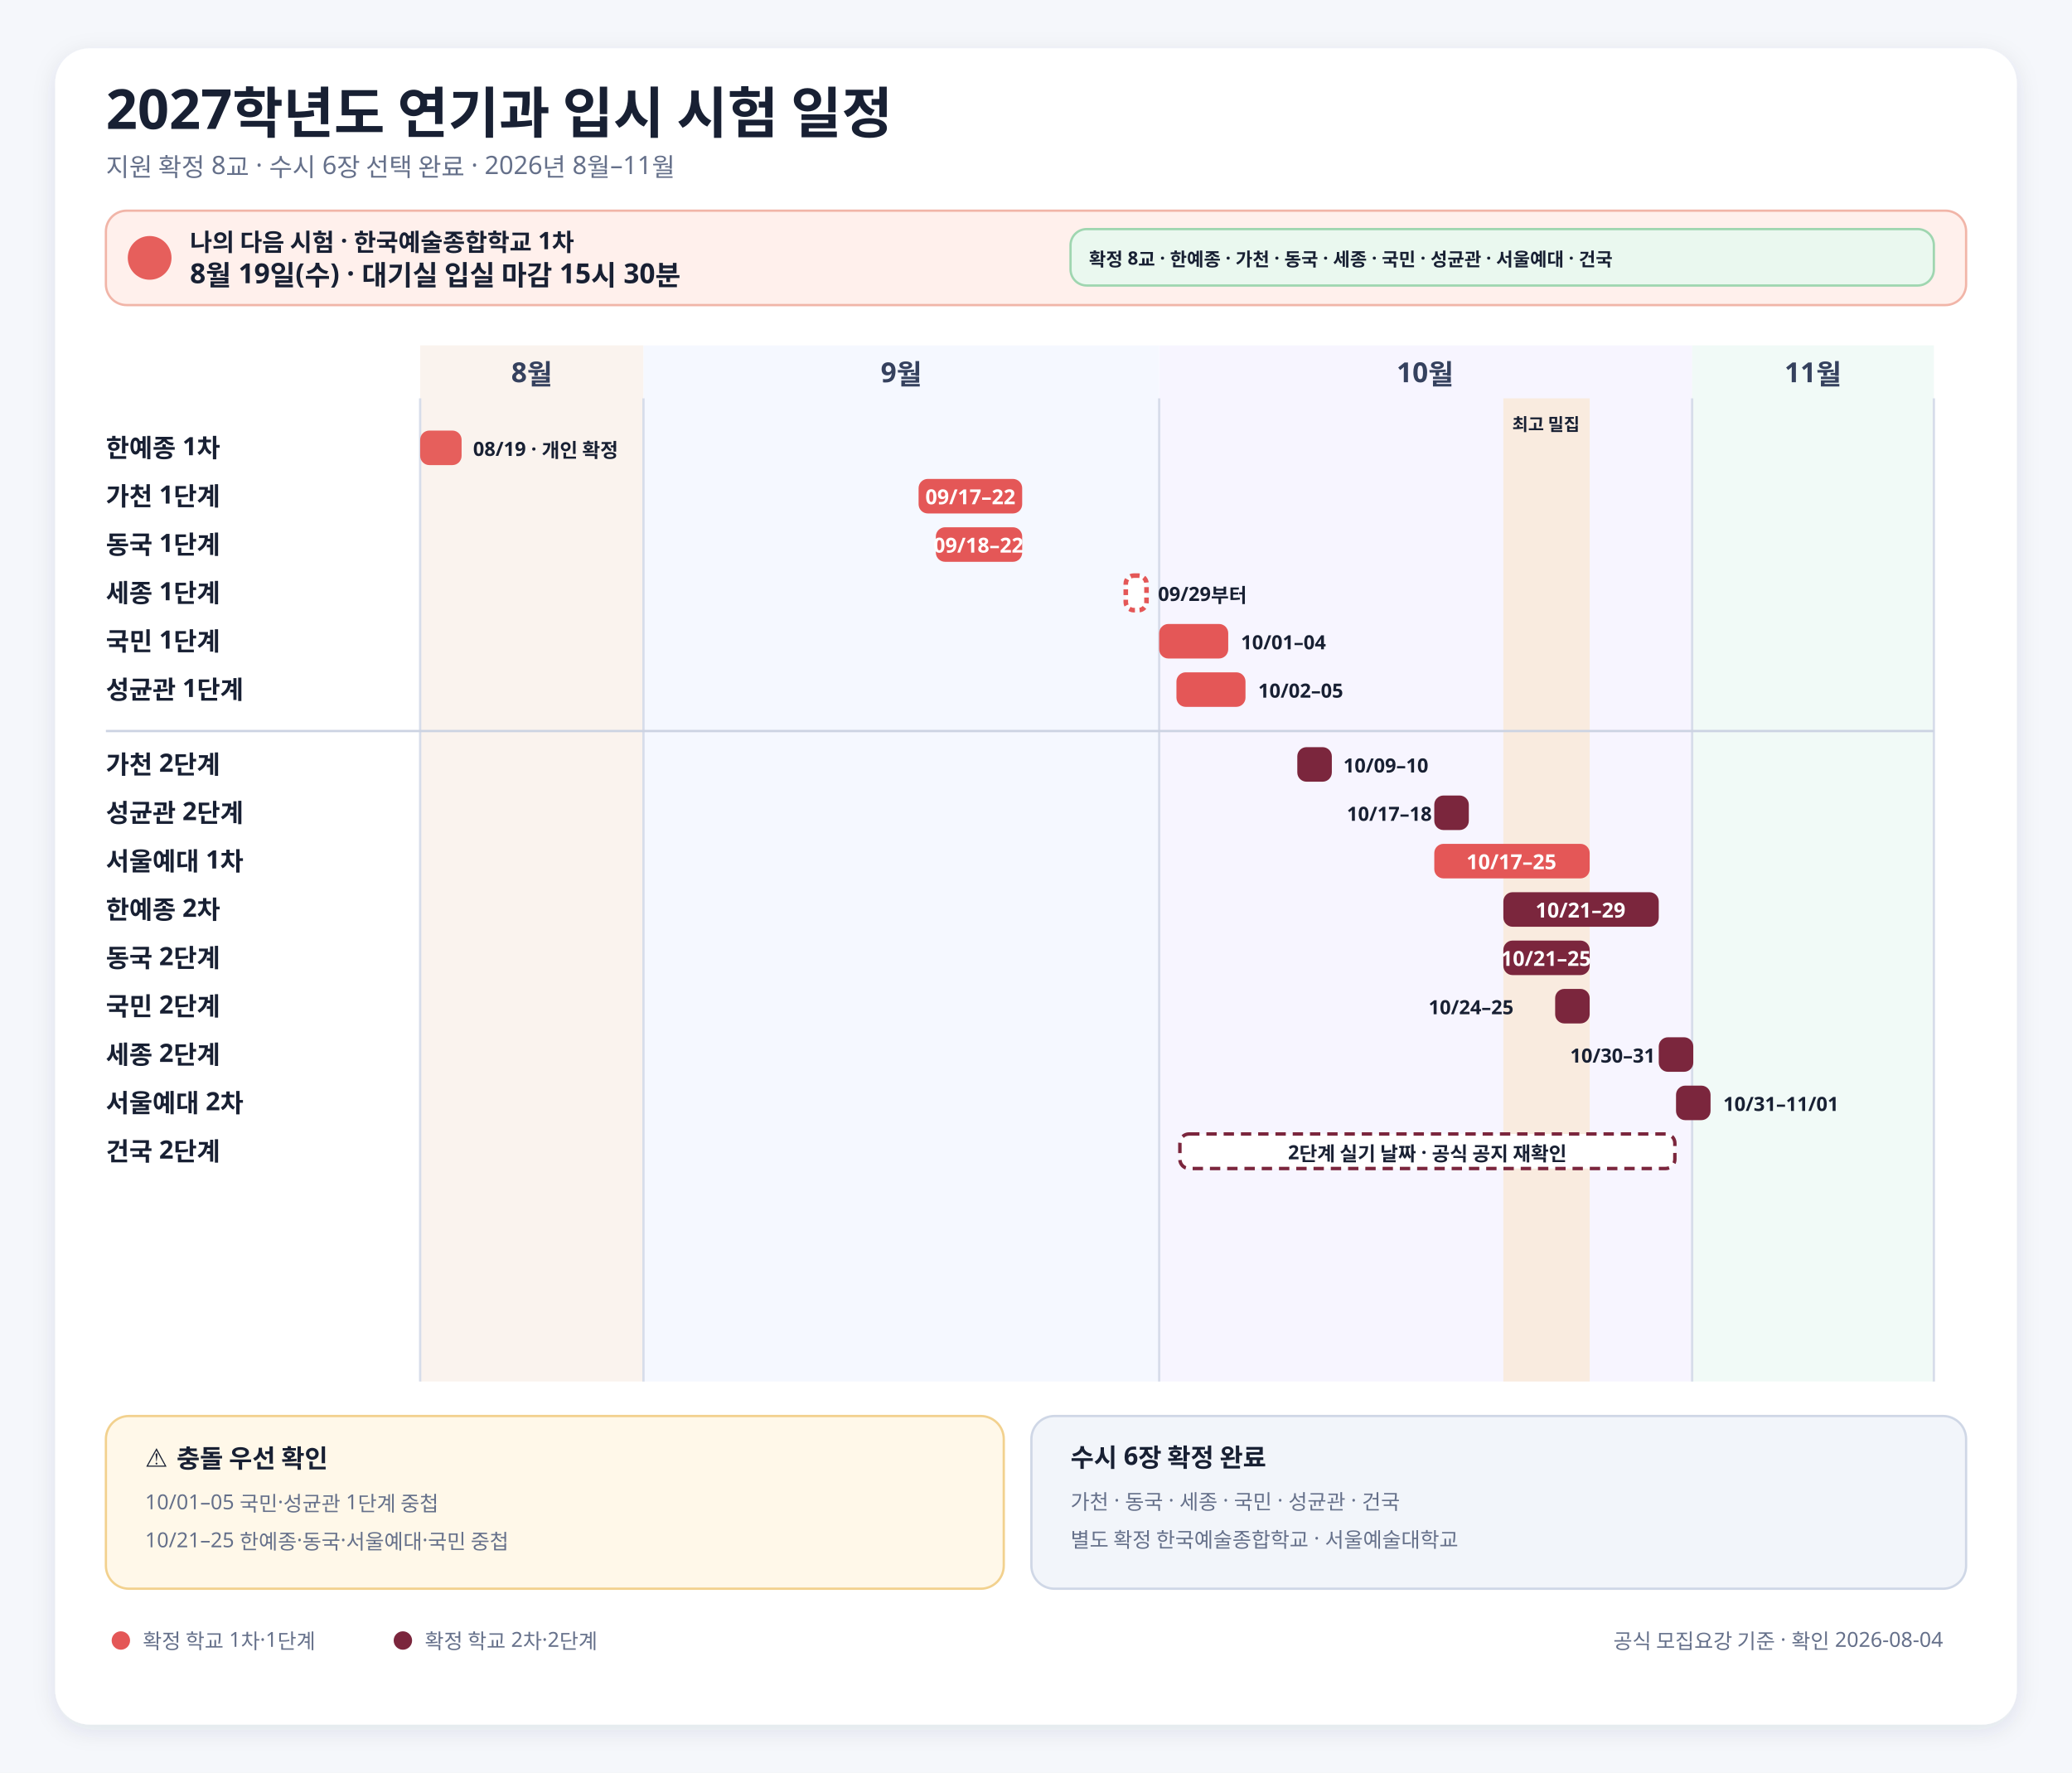
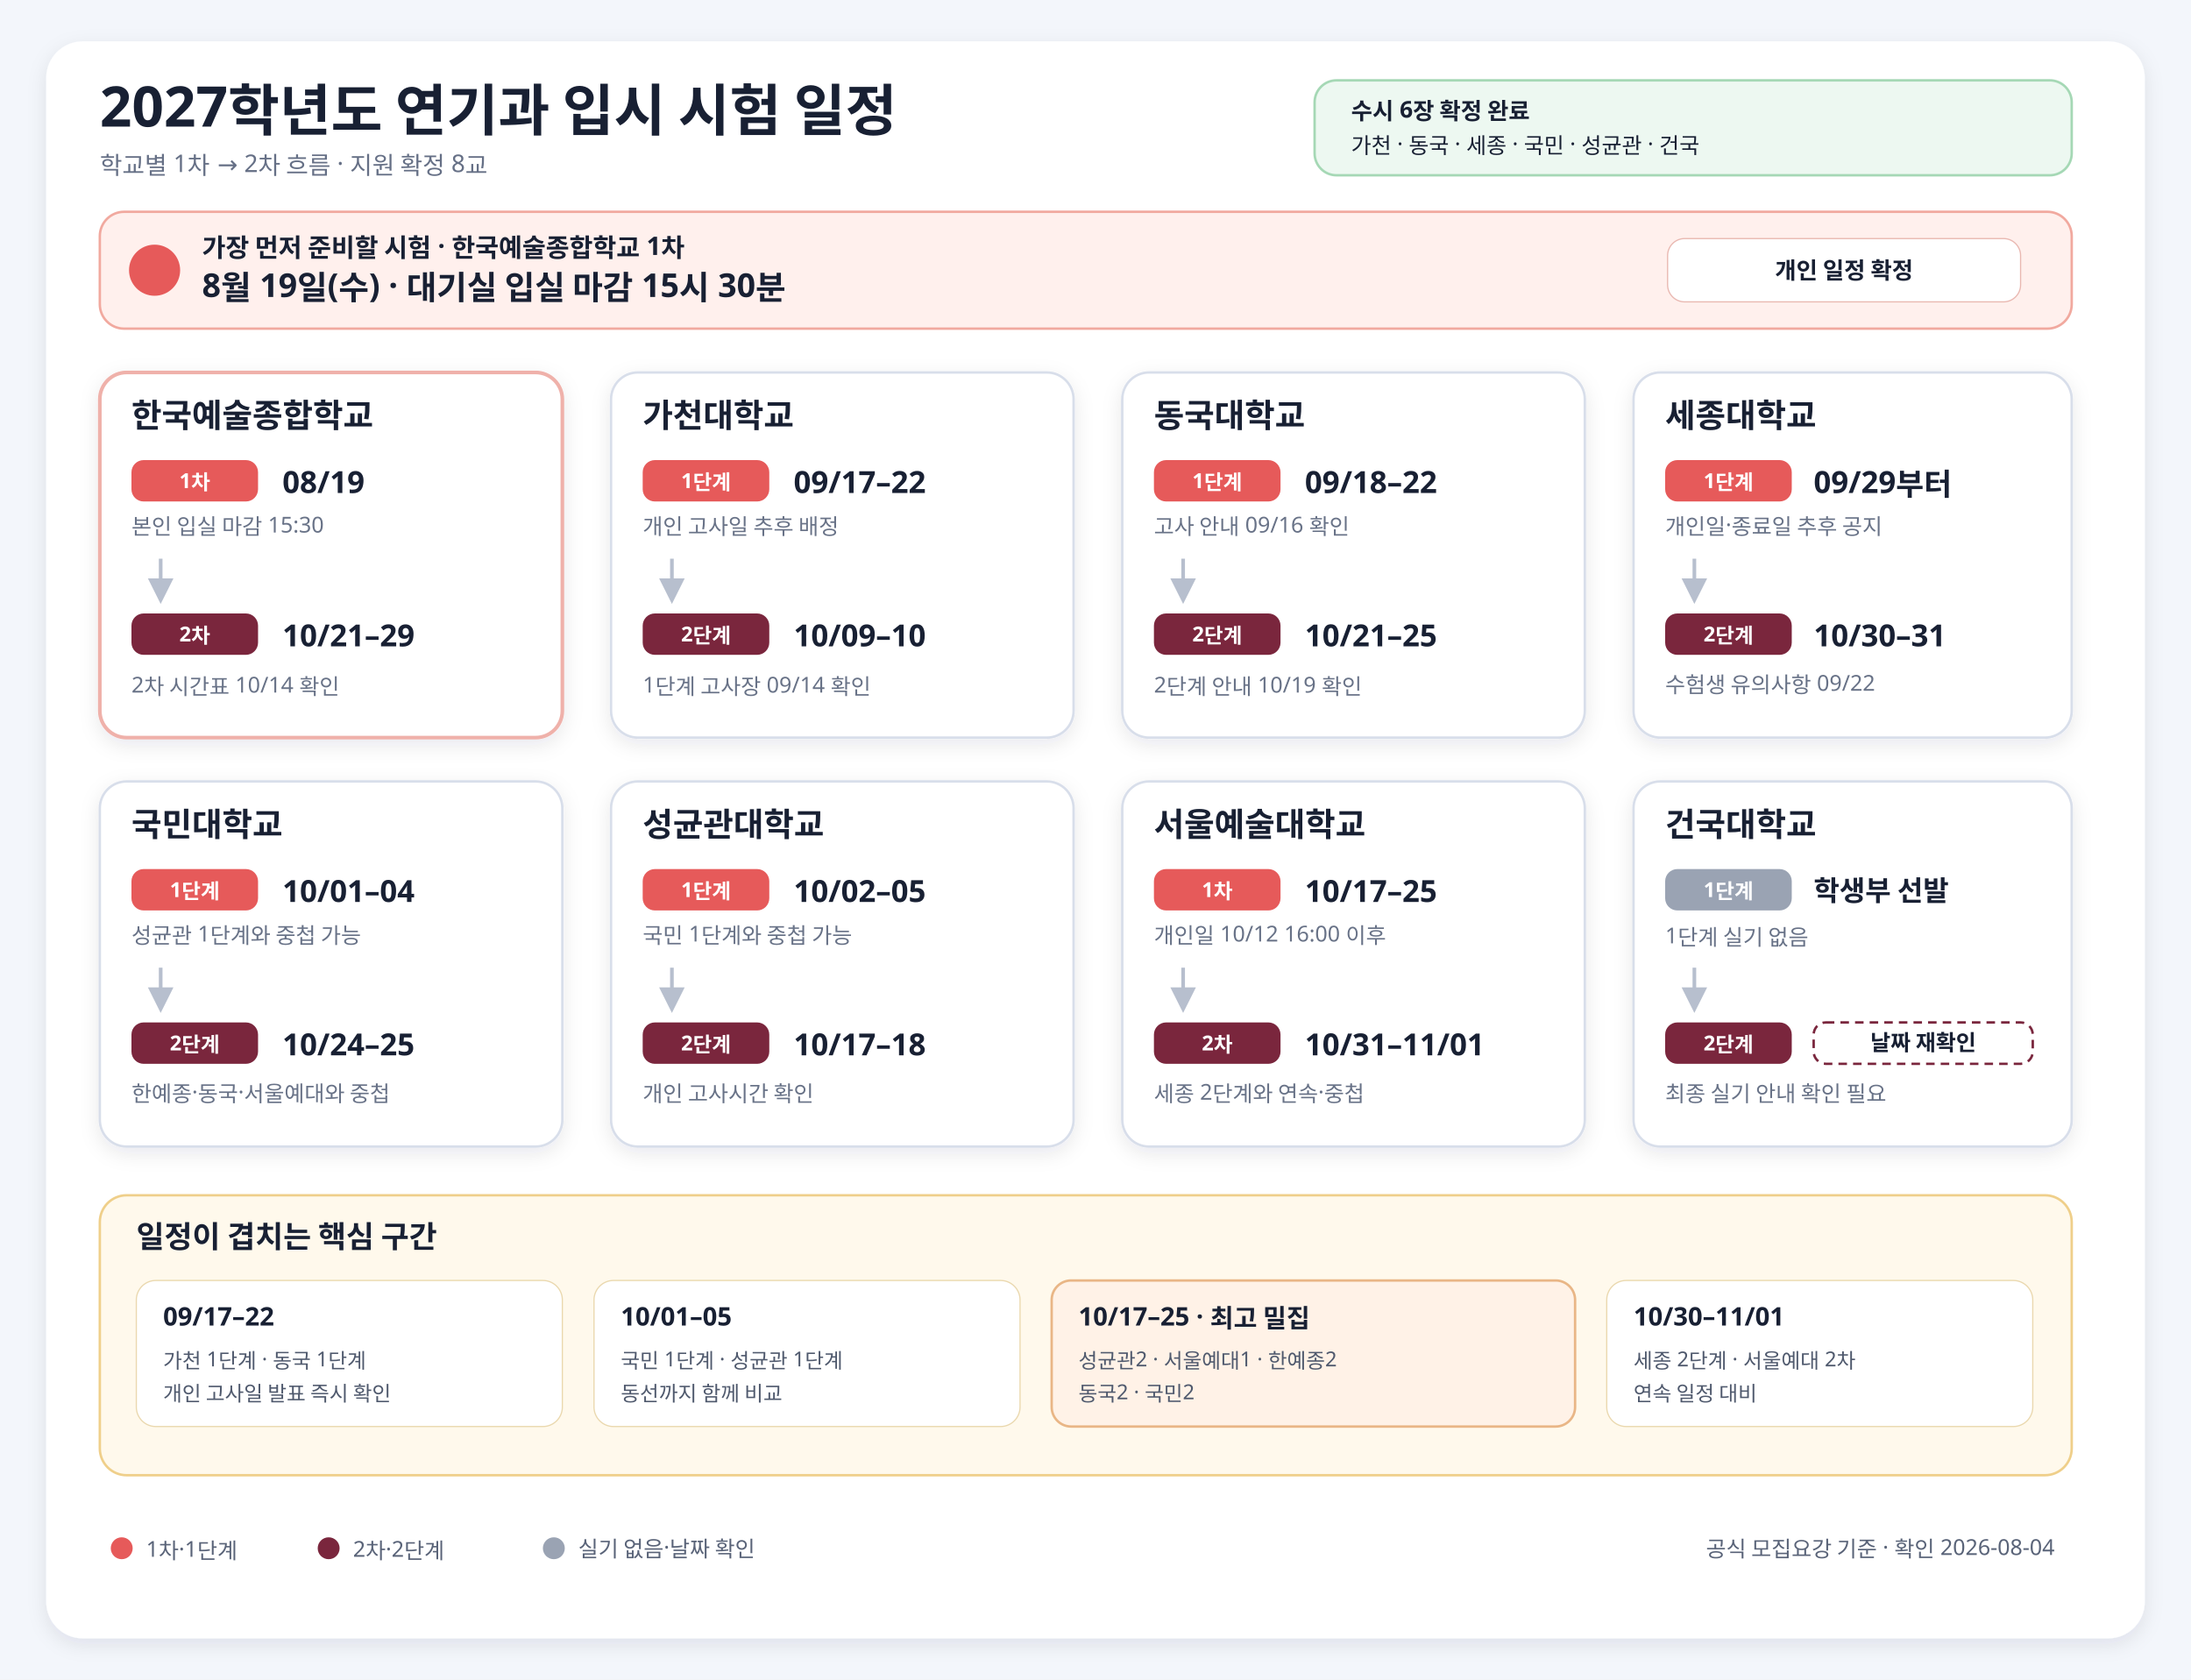
- <svg xmlns="http://www.w3.org/2000/svg" width="1800" height="1540" viewBox="0 0 1800 1540">
+ <svg xmlns="http://www.w3.org/2000/svg" width="1800" height="1380" viewBox="0 0 1800 1380">
  <defs>
    <style>
      text { font-family: "Apple SD Gothic Neo", "Noto Sans KR", sans-serif; fill: #182033; }
-       .title { font-size: 48px; font-weight: 800; }
-       .subtitle { font-size: 22px; fill: #65708a; }
-       .month { font-size: 24px; font-weight: 800; fill: #35415e; }
-       .school { font-size: 22px; font-weight: 700; }
-       .date { font-size: 18px; font-weight: 700; fill: #ffffff !important; }
-       .small { font-size: 18px; fill: #65708a; }
-       .note { font-size: 21px; font-weight: 700; }
+       .title { font-size: 46px; font-weight: 800; }
+       .subtitle { font-size: 20px; fill: #667086; }
+       .school { font-size: 27px; font-weight: 800; }
+       .stage { font-size: 17px; font-weight: 800; fill: #ffffff; }
+       .date { font-size: 25px; font-weight: 800; }
+       .detail { font-size: 18px; fill: #687287; }
+       .overlap-date { font-size: 21px; font-weight: 800; }
+       .overlap-text { font-size: 17px; fill: #4f596d; }
+       .legend { font-size: 18px; fill: #596378; }
    </style>
-     <filter id="shadow" x="-10%" y="-20%" width="120%" height="150%">
-       <feDropShadow dx="0" dy="5" stdDeviation="10" flood-color="#26334f" flood-opacity="0.10" />
+     <filter id="shadow" x="-15%" y="-20%" width="130%" height="150%">
+       <feDropShadow dx="0" dy="5" stdDeviation="8" flood-color="#1b2942" flood-opacity="0.09" />
    </filter>
+     <marker id="arrow" viewBox="0 0 10 10" refX="8" refY="5" markerWidth="7" markerHeight="7" orient="auto-start-reverse">
+       <path d="M 0 0 L 10 5 L 0 10 z" fill="#b7bfce" />
+     </marker>
  </defs>
-   <rect width="1800" height="1540" fill="#f5f7fb" />
-   <rect x="48" y="42" width="1704" height="1456" rx="30" fill="white" filter="url(#shadow)" />
-   <text x="92" y="112" class="title">2027학년도 연기과 입시 시험 일정</text>
-   <text x="92" y="153" class="subtitle">지원 확정 8교 · 수시 6장 선택 완료 · 2026년 8월–11월</text>
-   <rect x="92" y="183" width="1616" height="82" rx="18" fill="#fff0ec" stroke="#f1b5a8" stroke-width="2" />
-   <circle cx="130" cy="224" r="19" fill="#e65f5c" />
-   <text x="165" y="218" class="note" fill="#9a302c">나의 다음 시험  ·  한국예술종합학교 1차</text>
-   <text x="165" y="246" font-size="24" font-weight="800" fill="#9a302c">8월 19일(수) · 대기실 입실 마감 15시 30분</text>
-   <rect x="930" y="199" width="750" height="49" rx="14" fill="#eaf8ef" stroke="#9fd6b0" stroke-width="2" />
-   <text x="946" y="231" font-size="16" font-weight="800" fill="#287a46">확정 8교 · 한예종 · 가천 · 동국 · 세종 · 국민 · 성균관 · 서울예대 · 건국</text>
-   <rect x="365" y="300" width="194" height="900" fill="#faf3ee" />
-   <rect x="559" y="300" width="448" height="900" fill="#f5f8ff" />
-   <rect x="1007" y="300" width="463" height="900" fill="#f7f5ff" />
-   <rect x="1470" y="300" width="210" height="900" fill="#f1faf7" />
-   <text x="462" y="332" text-anchor="middle" class="month">8월</text>
-   <text x="783" y="332" text-anchor="middle" class="month">9월</text>
-   <text x="1238" y="332" text-anchor="middle" class="month">10월</text>
-   <text x="1575" y="332" text-anchor="middle" class="month">11월</text>
-   <line x1="365" y1="346" x2="365" y2="1200" stroke="#d7ddea" stroke-width="2" />
-   <line x1="559" y1="346" x2="559" y2="1200" stroke="#d7ddea" stroke-width="2" />
-   <line x1="1007" y1="346" x2="1007" y2="1200" stroke="#d7ddea" stroke-width="2" />
-   <line x1="1470" y1="346" x2="1470" y2="1200" stroke="#d7ddea" stroke-width="2" />
-   <line x1="1680" y1="346" x2="1680" y2="1200" stroke="#d7ddea" stroke-width="2" />
-   <rect x="1306" y="346" width="75" height="854" fill="#ffcc72" opacity="0.23" />
-   <text x="1343" y="374" text-anchor="middle" font-size="15" font-weight="800" fill="#a56600">최고 밀집</text>
-   <text x="92" y="397" class="school">한예종 1차</text>
-   <text x="92" y="439" class="school">가천 1단계</text>
-   <text x="92" y="481" class="school">동국 1단계</text>
-   <text x="92" y="523" class="school">세종 1단계</text>
-   <text x="92" y="565" class="school">국민 1단계</text>
-   <text x="92" y="607" class="school">성균관 1단계</text>
-   <line x1="92" y1="635" x2="1680" y2="635" stroke="#ccd3e2" stroke-width="2" />
-   <text x="92" y="672" class="school">가천 2단계</text>
-   <text x="92" y="714" class="school">성균관 2단계</text>
-   <text x="92" y="756" class="school">서울예대 1차</text>
-   <text x="92" y="798" class="school">한예종 2차</text>
-   <text x="92" y="840" class="school">동국 2단계</text>
-   <text x="92" y="882" class="school">국민 2단계</text>
-   <text x="92" y="924" class="school">세종 2단계</text>
-   <text x="92" y="966" class="school">서울예대 2차</text>
-   <text x="92" y="1008" class="school">건국 2단계</text>
-   <rect x="365" y="374" width="36" height="30" rx="8" fill="#e65f5c" />
-   <text x="411" y="396" font-size="17" font-weight="800" fill="#9a302c">08/19 · 개인 확정</text>
-   <rect x="798" y="416" width="90" height="30" rx="8" fill="#E45757" />
-   <text x="843" y="438" text-anchor="middle" class="date" style="fill:#ffffff">09/17–22</text>
-   <rect x="813" y="458" width="75" height="30" rx="8" fill="#E45757" />
-   <text x="850" y="480" text-anchor="middle" class="date" style="fill:#ffffff">09/18–22</text>
-   <rect x="978" y="500" width="18" height="30" rx="7" fill="#ffffff" stroke="#E45757" stroke-width="4" stroke-dasharray="5 4" />
-   <text x="1006" y="522" font-size="17" font-weight="800" fill="#B63A3A">09/29부터</text>
-   <rect x="1007" y="542" width="60" height="30" rx="8" fill="#E45757" />
-   <text x="1078" y="564" font-size="17" font-weight="800" fill="#B63A3A">10/01–04</text>
-   <rect x="1022" y="584" width="60" height="30" rx="8" fill="#E45757" />
-   <text x="1093" y="606" font-size="17" font-weight="800" fill="#B63A3A">10/02–05</text>
-   <rect x="1127" y="649" width="30" height="30" rx="8" fill="#7B263D" />
-   <text x="1167" y="671" font-size="17" font-weight="800" fill="#7B263D">10/09–10</text>
-   <rect x="1246" y="691" width="30" height="30" rx="8" fill="#7B263D" />
-   <text x="1170" y="713" font-size="17" font-weight="800" fill="#7B263D">10/17–18</text>
-   <rect x="1246" y="733" width="135" height="30" rx="8" fill="#E45757" />
-   <text x="1313" y="755" text-anchor="middle" class="date" style="fill:#ffffff">10/17–25</text>
-   <rect x="1306" y="775" width="135" height="30" rx="8" fill="#7B263D" />
-   <text x="1373" y="797" text-anchor="middle" class="date" style="fill:#ffffff">10/21–29</text>
-   <rect x="1306" y="817" width="75" height="30" rx="8" fill="#7B263D" />
-   <text x="1343" y="839" text-anchor="middle" class="date" style="fill:#ffffff">10/21–25</text>
-   <rect x="1351" y="859" width="30" height="30" rx="8" fill="#7B263D" />
-   <text x="1241" y="881" font-size="17" font-weight="800" fill="#7B263D">10/24–25</text>
-   <rect x="1441" y="901" width="30" height="30" rx="8" fill="#7B263D" />
-   <text x="1364" y="923" font-size="17" font-weight="800" fill="#7B263D">10/30–31</text>
-   <rect x="1456" y="943" width="30" height="30" rx="8" fill="#7B263D" />
-   <text x="1497" y="965" font-size="17" font-weight="800" fill="#7B263D">10/31–11/01</text>
-   <rect x="1025" y="985" width="430" height="30" rx="8" fill="#ffffff" stroke="#7B263D" stroke-width="3" stroke-dasharray="9 6" />
-   <text x="1240" y="1007" text-anchor="middle" font-size="17" font-weight="800" fill="#7B263D">2단계 실기 날짜 · 공식 공지 재확인</text>
-   <rect x="92" y="1230" width="780" height="150" rx="20" fill="#fff8e9" stroke="#f2d18e" stroke-width="2" />
-   <text x="126" y="1274" font-size="22" font-weight="800" fill="#8a5b00">⚠ 충돌 우선 확인</text>
-   <text x="126" y="1311" class="small">10/01–05  국민·성균관 1단계 중첩</text>
-   <text x="126" y="1344" class="small">10/21–25  한예종·동국·서울예대·국민 중첩</text>
-   <rect x="896" y="1230" width="812" height="150" rx="20" fill="#f2f5fa" stroke="#cfd7e6" stroke-width="2" />
-   <text x="930" y="1274" font-size="22" font-weight="800" fill="#44506a">수시 6장 확정 완료</text>
-   <text x="930" y="1311" class="small">가천 · 동국 · 세종 · 국민 · 성균관 · 건국</text>
-   <text x="930" y="1344" class="small">별도 확정  한국예술종합학교 · 서울예술대학교</text>
-   <circle cx="105" cy="1425" r="8" fill="#E45757" />
-   <text x="124" y="1432" class="small">확정 학교 1차·1단계</text>
-   <circle cx="350" cy="1425" r="8" fill="#7B263D" />
-   <text x="369" y="1432" class="small">확정 학교 2차·2단계</text>
-   <text x="1688" y="1432" text-anchor="end" class="small">공식 모집요강 기준 · 확인 2026-08-04</text>
+   <rect width="1800" height="1380" fill="#f3f6fb" />
+   <rect x="38" y="34" width="1724" height="1312" rx="30" fill="#ffffff" filter="url(#shadow)" />
+   <text x="82" y="104" class="title">2027학년도 연기과 입시 시험 일정</text>
+   <text x="82" y="143" class="subtitle">학교별 1차 → 2차 흐름 · 지원 확정 8교</text>
+   <rect x="1080" y="66" width="622" height="78" rx="18" fill="#edf8f1" stroke="#a5d8b5" stroke-width="2" />
+   <text x="1110" y="98" font-size="19" font-weight="800" fill="#267545">수시 6장 확정 완료</text>
+   <text x="1110" y="126" font-size="18" fill="#267545">가천 · 동국 · 세종 · 국민 · 성균관 · 건국</text>
+   <rect x="82" y="174" width="1620" height="96" rx="20" fill="#fff0ed" stroke="#f1a99f" stroke-width="2" />
+   <circle cx="127" cy="222" r="21" fill="#e65a5a" />
+   <text x="166" y="211" font-size="21" font-weight="800" fill="#9b302d">가장 먼저 준비할 시험 · 한국예술종합학교 1차</text>
+   <text x="166" y="244" font-size="27" font-weight="800" fill="#9b302d">8월 19일(수) · 대기실 입실 마감 15시 30분</text>
+   <rect x="1370" y="196" width="290" height="52" rx="14" fill="#ffffff" stroke="#e9b8b1" />
+   <text x="1515" y="229" text-anchor="middle" font-size="19" font-weight="800" fill="#9b302d">개인 일정 확정</text>
+   <g transform="translate(82 306)">
+     <rect width="380" height="300" rx="22" fill="#ffffff" stroke="#efb1aa" stroke-width="3" filter="url(#shadow)" />
+     <text x="26" y="45" class="school">한국예술종합학교</text>
+     <rect x="26" y="72" width="104" height="34" rx="10" fill="#e65a5a" />
+     <text x="78" y="95" text-anchor="middle" class="stage">1차</text>
+     <text x="150" y="99" class="date" fill="#b23c39">08/19</text>
+     <text x="26" y="133" class="detail">본인 입실 마감 15:30</text>
+     <line x1="50" y1="153" x2="50" y2="186" stroke="#b7bfce" stroke-width="3" marker-end="url(#arrow)" />
+     <rect x="26" y="198" width="104" height="34" rx="10" fill="#7a263d" />
+     <text x="78" y="221" text-anchor="middle" class="stage">2차</text>
+     <text x="150" y="225" class="date" fill="#7a263d">10/21–29</text>
+     <text x="26" y="263" class="detail">2차 시간표 10/14 확인</text>
+   </g>
+   <g transform="translate(502 306)">
+     <rect width="380" height="300" rx="22" fill="#ffffff" stroke="#d8deea" stroke-width="2" filter="url(#shadow)" />
+     <text x="26" y="45" class="school">가천대학교</text>
+     <rect x="26" y="72" width="104" height="34" rx="10" fill="#e65a5a" />
+     <text x="78" y="95" text-anchor="middle" class="stage">1단계</text>
+     <text x="150" y="99" class="date" fill="#b23c39">09/17–22</text>
+     <text x="26" y="133" class="detail">개인 고사일 추후 배정</text>
+     <line x1="50" y1="153" x2="50" y2="186" stroke="#b7bfce" stroke-width="3" marker-end="url(#arrow)" />
+     <rect x="26" y="198" width="104" height="34" rx="10" fill="#7a263d" />
+     <text x="78" y="221" text-anchor="middle" class="stage">2단계</text>
+     <text x="150" y="225" class="date" fill="#7a263d">10/09–10</text>
+     <text x="26" y="263" class="detail">1단계 고사장 09/14 확인</text>
+   </g>
+   <g transform="translate(922 306)">
+     <rect width="380" height="300" rx="22" fill="#ffffff" stroke="#d8deea" stroke-width="2" filter="url(#shadow)" />
+     <text x="26" y="45" class="school">동국대학교</text>
+     <rect x="26" y="72" width="104" height="34" rx="10" fill="#e65a5a" />
+     <text x="78" y="95" text-anchor="middle" class="stage">1단계</text>
+     <text x="150" y="99" class="date" fill="#b23c39">09/18–22</text>
+     <text x="26" y="133" class="detail">고사 안내 09/16 확인</text>
+     <line x1="50" y1="153" x2="50" y2="186" stroke="#b7bfce" stroke-width="3" marker-end="url(#arrow)" />
+     <rect x="26" y="198" width="104" height="34" rx="10" fill="#7a263d" />
+     <text x="78" y="221" text-anchor="middle" class="stage">2단계</text>
+     <text x="150" y="225" class="date" fill="#7a263d">10/21–25</text>
+     <text x="26" y="263" class="detail">2단계 안내 10/19 확인</text>
+   </g>
+   <g transform="translate(1342 306)">
+     <rect width="360" height="300" rx="22" fill="#ffffff" stroke="#d8deea" stroke-width="2" filter="url(#shadow)" />
+     <text x="26" y="45" class="school">세종대학교</text>
+     <rect x="26" y="72" width="104" height="34" rx="10" fill="#e65a5a" />
+     <text x="78" y="95" text-anchor="middle" class="stage">1단계</text>
+     <text x="148" y="99" class="date" fill="#b23c39">09/29부터</text>
+     <text x="26" y="133" class="detail">개인일·종료일 추후 공지</text>
+     <line x1="50" y1="153" x2="50" y2="186" stroke="#b7bfce" stroke-width="3" marker-end="url(#arrow)" />
+     <rect x="26" y="198" width="104" height="34" rx="10" fill="#7a263d" />
+     <text x="78" y="221" text-anchor="middle" class="stage">2단계</text>
+     <text x="148" y="225" class="date" fill="#7a263d">10/30–31</text>
+     <text x="26" y="263" class="detail">수험생 유의사항 09/22</text>
+   </g>
+   <g transform="translate(82 642)">
+     <rect width="380" height="300" rx="22" fill="#ffffff" stroke="#d8deea" stroke-width="2" filter="url(#shadow)" />
+     <text x="26" y="45" class="school">국민대학교</text>
+     <rect x="26" y="72" width="104" height="34" rx="10" fill="#e65a5a" />
+     <text x="78" y="95" text-anchor="middle" class="stage">1단계</text>
+     <text x="150" y="99" class="date" fill="#b23c39">10/01–04</text>
+     <text x="26" y="133" class="detail">성균관 1단계와 중첩 가능</text>
+     <line x1="50" y1="153" x2="50" y2="186" stroke="#b7bfce" stroke-width="3" marker-end="url(#arrow)" />
+     <rect x="26" y="198" width="104" height="34" rx="10" fill="#7a263d" />
+     <text x="78" y="221" text-anchor="middle" class="stage">2단계</text>
+     <text x="150" y="225" class="date" fill="#7a263d">10/24–25</text>
+     <text x="26" y="263" class="detail">한예종·동국·서울예대와 중첩</text>
+   </g>
+   <g transform="translate(502 642)">
+     <rect width="380" height="300" rx="22" fill="#ffffff" stroke="#d8deea" stroke-width="2" filter="url(#shadow)" />
+     <text x="26" y="45" class="school">성균관대학교</text>
+     <rect x="26" y="72" width="104" height="34" rx="10" fill="#e65a5a" />
+     <text x="78" y="95" text-anchor="middle" class="stage">1단계</text>
+     <text x="150" y="99" class="date" fill="#b23c39">10/02–05</text>
+     <text x="26" y="133" class="detail">국민 1단계와 중첩 가능</text>
+     <line x1="50" y1="153" x2="50" y2="186" stroke="#b7bfce" stroke-width="3" marker-end="url(#arrow)" />
+     <rect x="26" y="198" width="104" height="34" rx="10" fill="#7a263d" />
+     <text x="78" y="221" text-anchor="middle" class="stage">2단계</text>
+     <text x="150" y="225" class="date" fill="#7a263d">10/17–18</text>
+     <text x="26" y="263" class="detail">개인 고사시간 확인</text>
+   </g>
+   <g transform="translate(922 642)">
+     <rect width="380" height="300" rx="22" fill="#ffffff" stroke="#d8deea" stroke-width="2" filter="url(#shadow)" />
+     <text x="26" y="45" class="school">서울예술대학교</text>
+     <rect x="26" y="72" width="104" height="34" rx="10" fill="#e65a5a" />
+     <text x="78" y="95" text-anchor="middle" class="stage">1차</text>
+     <text x="150" y="99" class="date" fill="#b23c39">10/17–25</text>
+     <text x="26" y="133" class="detail">개인일 10/12 16:00 이후</text>
+     <line x1="50" y1="153" x2="50" y2="186" stroke="#b7bfce" stroke-width="3" marker-end="url(#arrow)" />
+     <rect x="26" y="198" width="104" height="34" rx="10" fill="#7a263d" />
+     <text x="78" y="221" text-anchor="middle" class="stage">2차</text>
+     <text x="150" y="225" class="date" fill="#7a263d">10/31–11/01</text>
+     <text x="26" y="263" class="detail">세종 2단계와 연속·중첩</text>
+   </g>
+   <g transform="translate(1342 642)">
+     <rect width="360" height="300" rx="22" fill="#ffffff" stroke="#d8deea" stroke-width="2" filter="url(#shadow)" />
+     <text x="26" y="45" class="school">건국대학교</text>
+     <rect x="26" y="72" width="104" height="34" rx="10" fill="#9aa3b3" />
+     <text x="78" y="95" text-anchor="middle" class="stage">1단계</text>
+     <text x="148" y="98" font-size="23" font-weight="800" fill="#566074">학생부 선발</text>
+     <text x="26" y="133" class="detail">1단계 실기 없음</text>
+     <line x1="50" y1="153" x2="50" y2="186" stroke="#b7bfce" stroke-width="3" marker-end="url(#arrow)" />
+     <rect x="26" y="198" width="104" height="34" rx="10" fill="#7a263d" />
+     <text x="78" y="221" text-anchor="middle" class="stage">2단계</text>
+     <rect x="148" y="198" width="180" height="34" rx="10" fill="#ffffff" stroke="#7a263d" stroke-width="2" stroke-dasharray="7 5" />
+     <text x="238" y="221" text-anchor="middle" font-size="18" font-weight="800" fill="#7a263d">날짜 재확인</text>
+     <text x="26" y="263" class="detail">최종 실기 안내 확인 필요</text>
+   </g>
+   <rect x="82" y="982" width="1620" height="230" rx="22" fill="#fff9ec" stroke="#efcf8a" stroke-width="2" />
+   <text x="112" y="1025" font-size="25" font-weight="800" fill="#895d00">일정이 겹치는 핵심 구간</text>
+   <g transform="translate(112 1052)">
+     <rect width="350" height="120" rx="16" fill="#ffffff" stroke="#ead8ae" />
+     <text x="22" y="37" class="overlap-date" fill="#895d00">09/17–22</text>
+     <text x="22" y="72" class="overlap-text">가천 1단계 · 동국 1단계</text>
+     <text x="22" y="99" class="overlap-text">개인 고사일 발표 즉시 확인</text>
+   </g>
+   <g transform="translate(488 1052)">
+     <rect width="350" height="120" rx="16" fill="#ffffff" stroke="#ead8ae" />
+     <text x="22" y="37" class="overlap-date" fill="#895d00">10/01–05</text>
+     <text x="22" y="72" class="overlap-text">국민 1단계 · 성균관 1단계</text>
+     <text x="22" y="99" class="overlap-text">동선까지 함께 비교</text>
+   </g>
+   <g transform="translate(864 1052)">
+     <rect width="430" height="120" rx="16" fill="#fff2e7" stroke="#e9b686" stroke-width="2" />
+     <text x="22" y="37" class="overlap-date" fill="#9d4e00">10/17–25 · 최고 밀집</text>
+     <text x="22" y="72" class="overlap-text">성균관2 · 서울예대1 · 한예종2</text>
+     <text x="22" y="99" class="overlap-text">동국2 · 국민2</text>
+   </g>
+   <g transform="translate(1320 1052)">
+     <rect width="350" height="120" rx="16" fill="#ffffff" stroke="#ead8ae" />
+     <text x="22" y="37" class="overlap-date" fill="#895d00">10/30–11/01</text>
+     <text x="22" y="72" class="overlap-text">세종 2단계 · 서울예대 2차</text>
+     <text x="22" y="99" class="overlap-text">연속 일정 대비</text>
+   </g>
+   <circle cx="100" cy="1272" r="9" fill="#e65a5a" />
+   <text x="120" y="1279" class="legend">1차·1단계</text>
+   <circle cx="270" cy="1272" r="9" fill="#7a263d" />
+   <text x="290" y="1279" class="legend">2차·2단계</text>
+   <circle cx="455" cy="1272" r="9" fill="#9aa3b3" />
+   <text x="475" y="1279" class="legend">실기 없음·날짜 확인</text>
+   <text x="1688" y="1279" text-anchor="end" class="legend">공식 모집요강 기준 · 확인 2026-08-04</text>
</svg>
